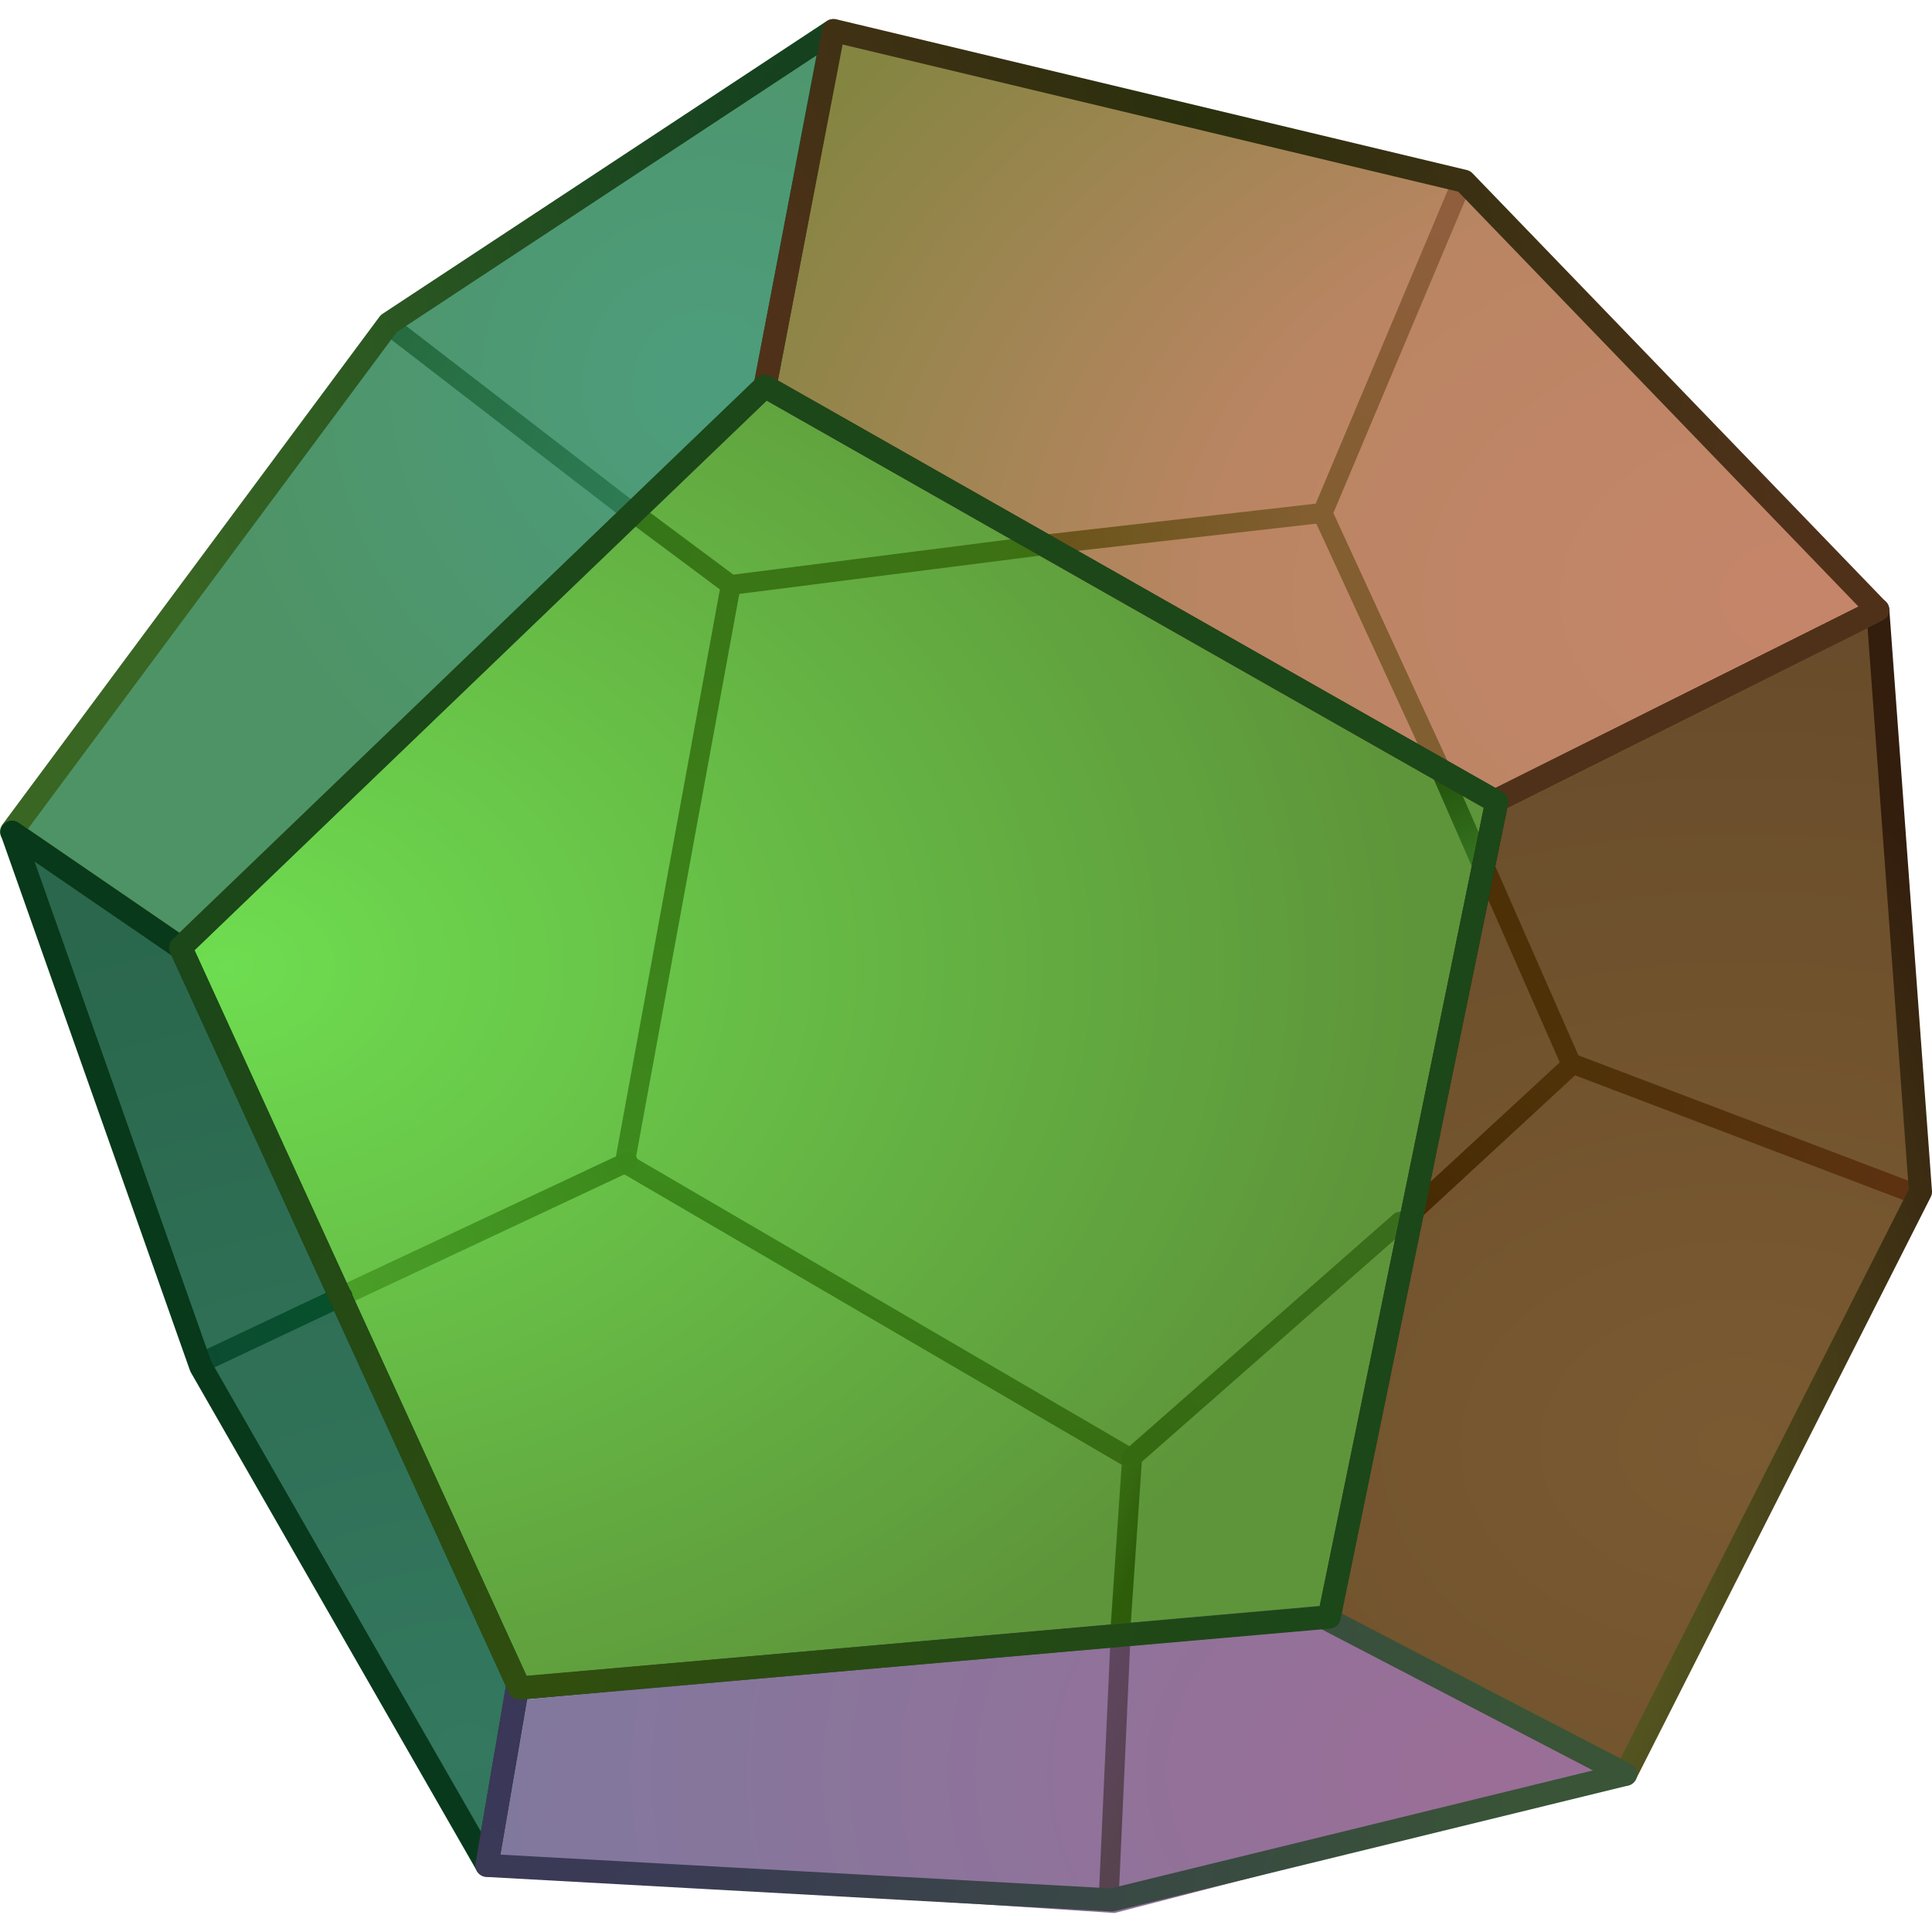
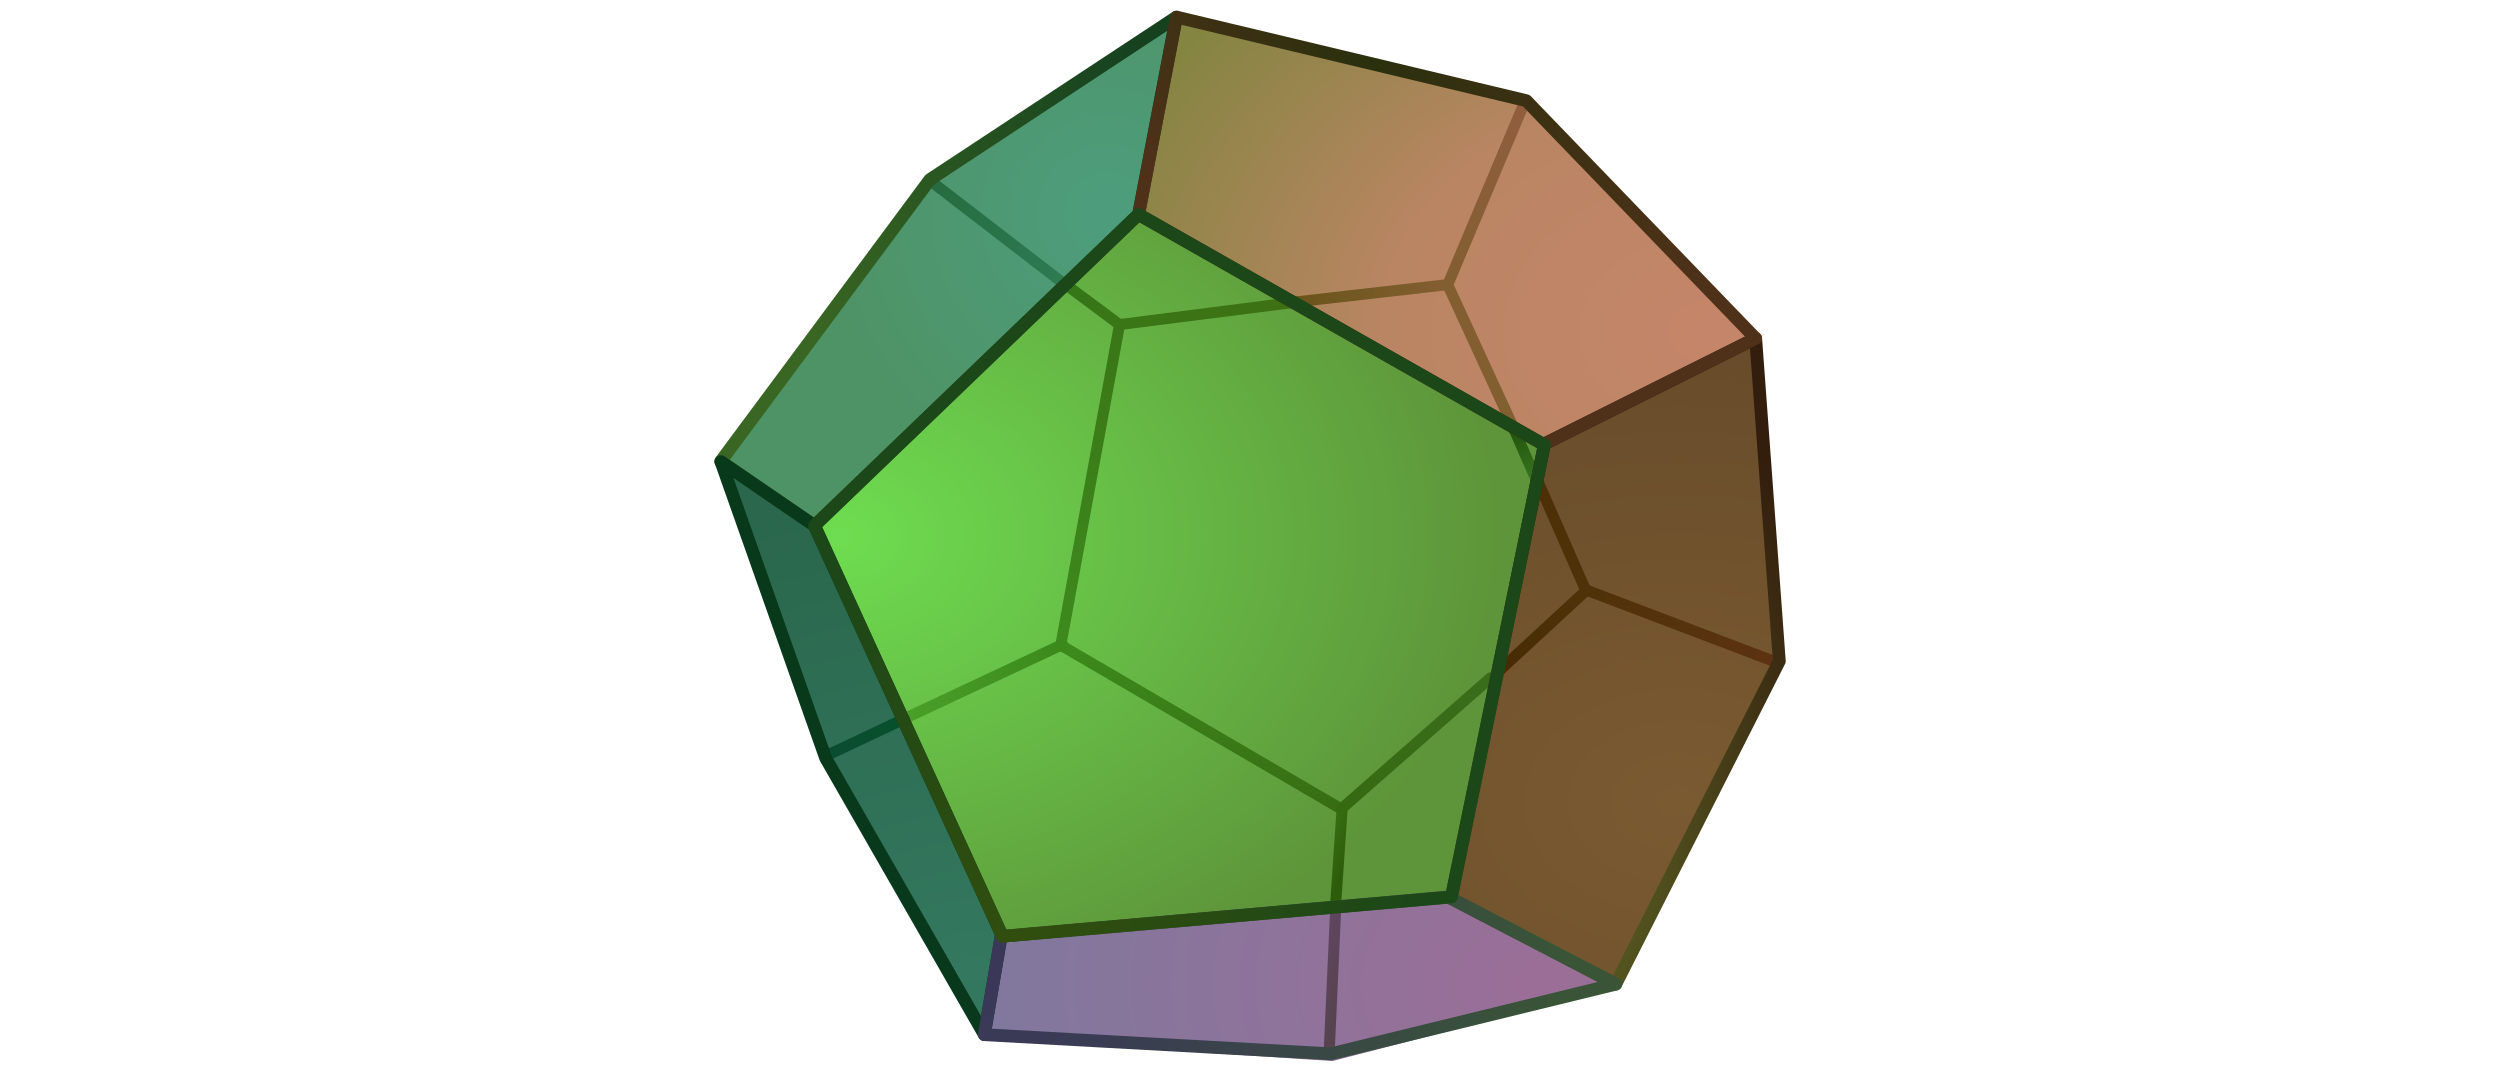
- <svg xmlns="http://www.w3.org/2000/svg" xmlns:xlink="http://www.w3.org/1999/xlink" width="300" height="300" id="svg2" version="1.0">
+ <svg xmlns="http://www.w3.org/2000/svg" xmlns:xlink="http://www.w3.org/1999/xlink" width="248.031" height="106.299" id="svg2" version="1.0">
  <defs id="defs4">
    <linearGradient id="linearGradient9218">
      <stop style="stop-color:#0c4c31;stop-opacity:1" offset="0" id="stop9220" />
      <stop style="stop-color:#06502c;stop-opacity:1" offset="1" id="stop9222" />
    </linearGradient>
    <linearGradient id="linearGradient9052">
      <stop style="stop-color:#1e4b08;stop-opacity:1" offset="0" id="stop9054" />
      <stop style="stop-color:#3a7a23;stop-opacity:1" offset="1" id="stop9056" />
    </linearGradient>
    <linearGradient id="linearGradient9042">
      <stop id="stop9044" offset="0" style="stop-color:#4d3006;stop-opacity:1" />
      <stop id="stop9046" offset="1" style="stop-color:#4f3208;stop-opacity:1" />
    </linearGradient>
    <linearGradient id="linearGradient9032">
      <stop id="stop9034" offset="0" style="stop-color:#472b04;stop-opacity:1" />
      <stop id="stop9036" offset="1" style="stop-color:#4f3208;stop-opacity:1" />
    </linearGradient>
    <linearGradient id="linearGradient9022">
      <stop style="stop-color:#5d3212;stop-opacity:1" offset="0" id="stop9024" />
      <stop style="stop-color:#4f3208;stop-opacity:1" offset="1" id="stop9026" />
    </linearGradient>
    <linearGradient id="linearGradient9012">
      <stop style="stop-color:#835e31;stop-opacity:1" offset="0" id="stop9014" />
      <stop style="stop-color:#6b551b;stop-opacity:1" offset="1" id="stop9016" />
    </linearGradient>
    <linearGradient id="linearGradient9002">
      <stop style="stop-color:#835e31;stop-opacity:1" offset="0" id="stop9004" />
      <stop style="stop-color:#815f31;stop-opacity:1" offset="1" id="stop9006" />
    </linearGradient>
    <linearGradient id="linearGradient8992">
      <stop id="stop8994" offset="0" style="stop-color:#835e31;stop-opacity:1" />
      <stop id="stop8996" offset="1" style="stop-color:#905e3d;stop-opacity:1" />
    </linearGradient>
    <linearGradient id="linearGradient8980">
      <stop style="stop-color:#57434f;stop-opacity:1" offset="0" id="stop8982" />
      <stop style="stop-color:#604661;stop-opacity:1" offset="1" id="stop8984" />
    </linearGradient>
    <linearGradient id="linearGradient8960">
      <stop id="stop8962" offset="0" style="stop-color:#4ba029;stop-opacity:1" />
      <stop id="stop8964" offset="1" style="stop-color:#3b891b;stop-opacity:1" />
    </linearGradient>
    <linearGradient id="linearGradient8946">
      <stop id="stop8948" offset="0" style="stop-color:#366a11;stop-opacity:1" />
      <stop id="stop8950" offset="1" style="stop-color:#396d1b;stop-opacity:1" />
    </linearGradient>
    <linearGradient id="linearGradient8936">
      <stop id="stop8938" offset="0" style="stop-color:#2e5d09;stop-opacity:1" />
      <stop id="stop8940" offset="1" style="stop-color:#376c12;stop-opacity:1" />
    </linearGradient>
    <linearGradient id="linearGradient8926">
      <stop style="stop-color:#3c8a1c;stop-opacity:1" offset="0" id="stop8928" />
      <stop style="stop-color:#386d13;stop-opacity:1" offset="1" id="stop8930" />
    </linearGradient>
    <linearGradient id="linearGradient8916">
      <stop id="stop8918" offset="0" style="stop-color:#3d7013;stop-opacity:1" />
      <stop id="stop8920" offset="1" style="stop-color:#3a7616;stop-opacity:1" />
    </linearGradient>
    <linearGradient id="linearGradient8906">
      <stop id="stop8908" offset="0" style="stop-color:#3d8a1d;stop-opacity:1" />
      <stop id="stop8910" offset="1" style="stop-color:#3a7616;stop-opacity:1" />
    </linearGradient>
    <linearGradient id="linearGradient8892">
      <stop style="stop-color:#347619;stop-opacity:1" offset="0" id="stop8894" />
      <stop style="stop-color:#3a7616;stop-opacity:1" offset="1" id="stop8896" />
    </linearGradient>
    <linearGradient id="linearGradient8882">
      <stop id="stop8884" offset="0" style="stop-color:#266b3f;stop-opacity:1" />
      <stop id="stop8886" offset="1" style="stop-color:#2d7b54;stop-opacity:1" />
    </linearGradient>
    <linearGradient id="linearGradient8052">
      <stop id="stop8054" offset="0" style="stop-color:#3a365a;stop-opacity:1" />
      <stop id="stop8056" offset="1" style="stop-color:#395437;stop-opacity:1" />
    </linearGradient>
    <linearGradient id="linearGradient8042">
      <stop style="stop-color:#5e6826;stop-opacity:1" offset="0" id="stop8044" />
      <stop style="stop-color:#331d0d;stop-opacity:1" offset="1" id="stop8046" />
    </linearGradient>
    <linearGradient id="linearGradient8032">
      <stop style="stop-color:#09391d;stop-opacity:1" offset="0" id="stop8034" />
      <stop style="stop-color:#08391a;stop-opacity:1" offset="1" id="stop8036" />
    </linearGradient>
    <linearGradient id="linearGradient8022">
      <stop id="stop8024" offset="0" style="stop-color:#123d1f;stop-opacity:1" />
      <stop id="stop8026" offset="1" style="stop-color:#396622;stop-opacity:1" />
    </linearGradient>
    <linearGradient id="linearGradient8909">
      <stop id="stop8911" offset="0" style="stop-color:#2a300d;stop-opacity:1" />
      <stop id="stop8913" offset="1" style="stop-color:#4f3119;stop-opacity:1" />
    </linearGradient>
    <linearGradient id="linearGradient8881">
      <stop style="stop-color:#314e0e;stop-opacity:1" offset="0" id="stop8883" />
      <stop style="stop-color:#1c4719;stop-opacity:1" offset="1" id="stop8885" />
    </linearGradient>
    <linearGradient id="linearGradient8805">
      <stop id="stop8807" offset="0" style="stop-color:#33785f;stop-opacity:1" />
      <stop id="stop8809" offset="1" style="stop-color:#2a674c;stop-opacity:1" />
    </linearGradient>
    <linearGradient id="linearGradient8795">
      <stop id="stop8797" offset="0" style="stop-color:#9b6e97;stop-opacity:1" />
      <stop id="stop8799" offset="1" style="stop-color:#7c7a9f;stop-opacity:1" />
    </linearGradient>
    <linearGradient id="linearGradient8785">
      <stop id="stop8787" offset="0" style="stop-color:#7a5a31;stop-opacity:1" />
      <stop id="stop8789" offset="1" style="stop-color:#674b2a;stop-opacity:1" />
    </linearGradient>
    <linearGradient id="linearGradient8757">
      <stop id="stop8759" offset="0" style="stop-color:#c5856a;stop-opacity:1" />
      <stop style="stop-color:#ba8563;stop-opacity:1" offset="0.495" id="stop8779" />
      <stop id="stop8761" offset="1" style="stop-color:#848541;stop-opacity:1" />
    </linearGradient>
    <linearGradient id="linearGradient8743">
      <stop style="stop-color:#4d9d7d;stop-opacity:1" offset="0" id="stop8745" />
      <stop style="stop-color:#4e9366;stop-opacity:1" offset="1" id="stop8747" />
    </linearGradient>
    <linearGradient id="linearGradient7965">
      <stop style="stop-color:#6edd50;stop-opacity:1" offset="0" id="stop7967" />
      <stop style="stop-color:#5e953a;stop-opacity:1" offset="1" id="stop7969" />
    </linearGradient>
-     <radialGradient xlink:href="#linearGradient8042" id="radialGradient9315" gradientUnits="userSpaceOnUse" gradientTransform="matrix(0.6631075,0.2066531,-0.4172025,1.338717,254.0283,-432.9119)" cx="572.07" cy="135.183" fx="572.07" fy="135.183" r="212.188" />
-     <radialGradient xlink:href="#linearGradient8022" id="radialGradient9317" gradientUnits="userSpaceOnUse" gradientTransform="matrix(0.5702502,-1.164065,0.8883908,0.4352031,-46.41445,-703.9775)" cx="81.685" cy="399.407" fx="81.685" fy="399.407" r="212.188" />
-     <radialGradient xlink:href="#linearGradient8909" id="radialGradient9319" gradientUnits="userSpaceOnUse" gradientTransform="matrix(-0.4568474,0.4471888,-0.8105383,-0.8280445,948.1426,-277.6056)" cx="152.234" cy="503.828" fx="152.234" fy="503.828" r="212.188" />
-     <radialGradient xlink:href="#linearGradient8032" id="radialGradient9321" gradientUnits="userSpaceOnUse" gradientTransform="matrix(1.063505,-0.7410724,0.8617311,1.23666,131.5132,-1011.88)" cx="-331.112" cy="558.823" fx="-331.112" fy="558.823" r="212.188" />
-     <radialGradient xlink:href="#linearGradient8052" id="radialGradient9323" gradientUnits="userSpaceOnUse" gradientTransform="matrix(1.469563,0.148335,-0.140822,1.395131,71.55897,-436.2518)" cx="150.503" cy="221.055" fx="150.503" fy="221.055" r="212.188" />
-     <radialGradient xlink:href="#linearGradient8881" id="radialGradient9325" gradientUnits="userSpaceOnUse" gradientTransform="matrix(0.8435934,-1.6919,0.885316,0.4414243,-67.63949,-663.3459)" cx="-172.694" cy="545.787" fx="-172.694" fy="545.787" r="212.188" />
-     <linearGradient xlink:href="#linearGradient9052" id="linearGradient9327" gradientUnits="userSpaceOnUse" gradientTransform="matrix(0.4026461,0,0,0.3891673,346.6172,373.166)" x1="489.734" y1="12.358" x2="538.441" y2="111.348" />
-     <linearGradient xlink:href="#linearGradient8882" id="linearGradient9329" gradientUnits="userSpaceOnUse" gradientTransform="translate(-28.8146,0)" x1="246.957" y1="240.515" x2="323.855" y2="298.233" />
-     <linearGradient xlink:href="#linearGradient8892" id="linearGradient9331" gradientUnits="userSpaceOnUse" gradientTransform="matrix(0.4026461,0,0,0.3891673,196.0102,206.2445)" x1="246.957" y1="240.515" x2="323.855" y2="298.233" />
-     <linearGradient xlink:href="#linearGradient8906" id="linearGradient9333" gradientUnits="userSpaceOnUse" gradientTransform="matrix(-0.9553854,-1.732721,1.808819,-0.8549438,93.1724,1139.173)" x1="246.957" y1="240.515" x2="323.855" y2="298.233" />
-     <linearGradient xlink:href="#linearGradient8916" id="linearGradient9335" gradientUnits="userSpaceOnUse" gradientTransform="matrix(-0.726982,0.8894575,-0.6310369,-0.9572374,751.2283,321.6596)" x1="242.833" y1="237.422" x2="323.855" y2="298.233" />
-     <linearGradient xlink:href="#linearGradient8926" id="linearGradient9337" gradientUnits="userSpaceOnUse" gradientTransform="matrix(-4.50862,0.875621,8.536113,0.4320413,-646.2982,186.799)" x1="246.957" y1="240.515" x2="322.214" y2="298.642" />
-     <linearGradient xlink:href="#linearGradient8936" id="linearGradient9339" gradientUnits="userSpaceOnUse" gradientTransform="matrix(-0.6942962,4.540078,3.28221,-7.891704,-305.6086,1496.098)" x1="335.443" y1="299.974" x2="322.214" y2="298.642" />
-     <linearGradient xlink:href="#linearGradient8946" id="linearGradient9341" gradientUnits="userSpaceOnUse" gradientTransform="matrix(0.4026461,0,0,0.3891673,403.2422,391.291)" x1="131.471" y1="542.143" x2="333.168" y2="370.824" />
-     <linearGradient xlink:href="#linearGradient8960" id="linearGradient9343" gradientUnits="userSpaceOnUse" gradientTransform="matrix(0.4026461,0,0,0.3891673,142.2422,403.791)" x1="148.856" y1="371.564" x2="371.043" y2="257.119" />
-     <linearGradient xlink:href="#linearGradient8980" id="linearGradient9345" gradientUnits="userSpaceOnUse" gradientTransform="matrix(-0.6942962,4.540078,3.28221,-7.891704,-309.6676,1581.577)" x1="335.443" y1="299.974" x2="311.902" y2="295.869" />
-     <linearGradient xlink:href="#linearGradient8992" id="linearGradient9347" gradientUnits="userSpaceOnUse" gradientTransform="matrix(0.4026461,0,0,0.3891673,376.9922,133.541)" x1="331.219" y1="414.605" x2="429.32" y2="170.396" />
-     <linearGradient xlink:href="#linearGradient9002" id="linearGradient9349" gradientUnits="userSpaceOnUse" gradientTransform="matrix(-0.2623873,0.3054125,-0.2951886,-0.2536038,729.7508,307.1329)" x1="331.219" y1="414.605" x2="420.066" y2="206.569" />
-     <linearGradient xlink:href="#linearGradient9012" id="linearGradient9351" gradientUnits="userSpaceOnUse" gradientTransform="matrix(0.4026461,0,0,0.3891673,376.9922,132.791)" x1="331.219" y1="414.605" x2="133.154" y2="436.348" />
-     <linearGradient xlink:href="#linearGradient9022" id="linearGradient9353" gradientUnits="userSpaceOnUse" gradientTransform="matrix(0.4026461,0,0,0.3891673,415.9922,416.541)" x1="701.892" y1="273.92" x2="430.562" y2="168.79" />
-     <linearGradient xlink:href="#linearGradient9032" id="linearGradient9355" gradientUnits="userSpaceOnUse" gradientTransform="matrix(0.4026461,0,0,0.3891673,415.9922,416.541)" x1="326.873" y1="266.853" x2="430.562" y2="168.79" />
-     <linearGradient xlink:href="#linearGradient9042" id="linearGradient9357" gradientUnits="userSpaceOnUse" gradientTransform="matrix(0.4026461,0,0,0.3891673,415.4922,416.541)" x1="361.643" y1="7.325" x2="430.562" y2="168.79" />
-     <linearGradient xlink:href="#linearGradient9218" id="linearGradient9359" gradientUnits="userSpaceOnUse" gradientTransform="matrix(0.4026461,0,0,0.3891673,98.97874,424.2946)" x1="148.856" y1="371.564" x2="255.137" y2="324.347" />
-     <radialGradient xlink:href="#linearGradient7965" id="radialGradient9361" gradientUnits="userSpaceOnUse" gradientTransform="matrix(1.79387,-1.4835184e-2,1.0928243e-2,1.322032,-135.8967,-102.8227)" cx="166.675" cy="327.43" fx="166.675" fy="327.43" r="209.258" />
-     <radialGradient xlink:href="#linearGradient8743" id="radialGradient9363" gradientUnits="userSpaceOnUse" gradientTransform="matrix(-0.6760531,-1.021291,1.013607,-0.6709655,385.2127,567.4031)" cx="318.703" cy="146.951" fx="318.703" fy="146.951" r="130.818" />
-     <radialGradient xlink:href="#linearGradient8757" id="radialGradient9365" gradientUnits="userSpaceOnUse" gradientTransform="matrix(1.79387,-1.4835184e-2,1.0928243e-2,1.322032,-135.8967,-102.8227)" cx="444.811" cy="241.917" fx="444.811" fy="241.917" r="209.258" />
-     <radialGradient xlink:href="#linearGradient8785" id="radialGradient9367" gradientUnits="userSpaceOnUse" gradientTransform="matrix(1.79387,-1.4835184e-2,1.0928243e-2,1.322032,-135.8967,-102.8227)" cx="432.425" cy="444.873" fx="432.425" fy="444.873" r="209.258" />
-     <radialGradient xlink:href="#linearGradient8795" id="radialGradient9369" gradientUnits="userSpaceOnUse" gradientTransform="matrix(1.79387,-1.4835184e-2,1.0928243e-2,1.322032,-135.8967,-102.8227)" cx="388.695" cy="522.473" fx="388.695" fy="522.473" r="209.258" />
-     <radialGradient xlink:href="#linearGradient8805" id="radialGradient9371" gradientUnits="userSpaceOnUse" gradientTransform="matrix(1.79387,-1.4835184e-2,1.0928243e-2,1.322032,-135.8967,-102.8227)" cx="207.901" cy="514.727" fx="207.901" fy="514.727" r="209.258" />
-     <radialGradient xlink:href="#linearGradient7965" id="radialGradient9407" gradientUnits="userSpaceOnUse" gradientTransform="matrix(1.79387,-1.4835184e-2,1.0928243e-2,1.322032,-135.8967,-102.8227)" cx="166.675" cy="327.43" fx="166.675" fy="327.43" r="209.258" />
+     <radialGradient xlink:href="#linearGradient7965" id="radialGradient9407" gradientUnits="userSpaceOnUse" gradientTransform="matrix(1.79387,-0.01483518,0.01092824,1.322032,-135.8967,-102.8227)" cx="166.675" cy="327.43" fx="166.675" fy="327.43" r="209.258" />
    <radialGradient xlink:href="#linearGradient8743" id="radialGradient9409" gradientUnits="userSpaceOnUse" gradientTransform="matrix(-0.6760531,-1.021291,1.013607,-0.6709655,385.2127,567.4031)" cx="318.703" cy="146.951" fx="318.703" fy="146.951" r="130.818" />
-     <radialGradient xlink:href="#linearGradient8757" id="radialGradient9411" gradientUnits="userSpaceOnUse" gradientTransform="matrix(1.79387,-1.4835184e-2,1.0928243e-2,1.322032,-135.8967,-102.8227)" cx="444.811" cy="241.917" fx="444.811" fy="241.917" r="209.258" />
-     <radialGradient xlink:href="#linearGradient8785" id="radialGradient9413" gradientUnits="userSpaceOnUse" gradientTransform="matrix(1.79387,-1.4835184e-2,1.0928243e-2,1.322032,-135.8967,-102.8227)" cx="432.425" cy="444.873" fx="432.425" fy="444.873" r="209.258" />
-     <radialGradient xlink:href="#linearGradient8795" id="radialGradient9415" gradientUnits="userSpaceOnUse" gradientTransform="matrix(1.79387,-1.4835184e-2,1.0928243e-2,1.322032,-135.8967,-102.8227)" cx="388.695" cy="522.473" fx="388.695" fy="522.473" r="209.258" />
-     <radialGradient xlink:href="#linearGradient8805" id="radialGradient9417" gradientUnits="userSpaceOnUse" gradientTransform="matrix(1.79387,-1.4835184e-2,1.0928243e-2,1.322032,-135.8967,-102.8227)" cx="207.901" cy="514.727" fx="207.901" fy="514.727" r="209.258" />
+     <radialGradient xlink:href="#linearGradient8757" id="radialGradient9411" gradientUnits="userSpaceOnUse" gradientTransform="matrix(1.79387,-0.01483518,0.01092824,1.322032,-135.8967,-102.8227)" cx="444.811" cy="241.917" fx="444.811" fy="241.917" r="209.258" />
+     <radialGradient xlink:href="#linearGradient8785" id="radialGradient9413" gradientUnits="userSpaceOnUse" gradientTransform="matrix(1.79387,-0.01483518,0.01092824,1.322032,-135.8967,-102.8227)" cx="432.425" cy="444.873" fx="432.425" fy="444.873" r="209.258" />
+     <radialGradient xlink:href="#linearGradient8795" id="radialGradient9415" gradientUnits="userSpaceOnUse" gradientTransform="matrix(1.79387,-0.01483518,0.01092824,1.322032,-135.8967,-102.8227)" cx="388.695" cy="522.473" fx="388.695" fy="522.473" r="209.258" />
+     <radialGradient xlink:href="#linearGradient8805" id="radialGradient9417" gradientUnits="userSpaceOnUse" gradientTransform="matrix(1.79387,-0.01483518,0.01092824,1.322032,-135.8967,-102.8227)" cx="207.901" cy="514.727" fx="207.901" fy="514.727" r="209.258" />
    <linearGradient xlink:href="#linearGradient9052" id="linearGradient9419" gradientUnits="userSpaceOnUse" gradientTransform="matrix(0.4026461,0,0,0.3891673,346.6172,373.166)" x1="489.734" y1="12.358" x2="538.441" y2="111.348" />
    <linearGradient xlink:href="#linearGradient8882" id="linearGradient9421" gradientUnits="userSpaceOnUse" gradientTransform="translate(-28.8146,0)" x1="246.957" y1="240.515" x2="323.855" y2="298.233" />
    <linearGradient xlink:href="#linearGradient8892" id="linearGradient9423" gradientUnits="userSpaceOnUse" gradientTransform="matrix(0.4026461,0,0,0.3891673,196.0102,206.2445)" x1="246.957" y1="240.515" x2="323.855" y2="298.233" />
    <linearGradient xlink:href="#linearGradient8906" id="linearGradient9425" gradientUnits="userSpaceOnUse" gradientTransform="matrix(-0.9553854,-1.732721,1.808819,-0.8549438,93.1724,1139.173)" x1="246.957" y1="240.515" x2="323.855" y2="298.233" />
    <linearGradient xlink:href="#linearGradient8916" id="linearGradient9427" gradientUnits="userSpaceOnUse" gradientTransform="matrix(-0.726982,0.8894575,-0.6310369,-0.9572374,751.2283,321.6596)" x1="242.833" y1="237.422" x2="323.855" y2="298.233" />
    <linearGradient xlink:href="#linearGradient8926" id="linearGradient9429" gradientUnits="userSpaceOnUse" gradientTransform="matrix(-4.50862,0.875621,8.536113,0.4320413,-646.2982,186.799)" x1="246.957" y1="240.515" x2="322.214" y2="298.642" />
    <linearGradient xlink:href="#linearGradient8936" id="linearGradient9431" gradientUnits="userSpaceOnUse" gradientTransform="matrix(-0.6942962,4.540078,3.28221,-7.891704,-305.6086,1496.098)" x1="335.443" y1="299.974" x2="322.214" y2="298.642" />
    <linearGradient xlink:href="#linearGradient8946" id="linearGradient9433" gradientUnits="userSpaceOnUse" gradientTransform="matrix(0.4026461,0,0,0.3891673,403.2422,391.291)" x1="131.471" y1="542.143" x2="333.168" y2="370.824" />
    <linearGradient xlink:href="#linearGradient8960" id="linearGradient9435" gradientUnits="userSpaceOnUse" gradientTransform="matrix(0.4026461,0,0,0.3891673,142.2422,403.791)" x1="148.856" y1="371.564" x2="371.043" y2="257.119" />
    <linearGradient xlink:href="#linearGradient8980" id="linearGradient9437" gradientUnits="userSpaceOnUse" gradientTransform="matrix(-0.6942962,4.540078,3.28221,-7.891704,-309.6676,1581.577)" x1="335.443" y1="299.974" x2="311.902" y2="295.869" />
    <linearGradient xlink:href="#linearGradient8992" id="linearGradient9439" gradientUnits="userSpaceOnUse" gradientTransform="matrix(0.4026461,0,0,0.3891673,376.9922,133.541)" x1="331.219" y1="414.605" x2="429.32" y2="170.396" />
    <linearGradient xlink:href="#linearGradient9002" id="linearGradient9441" gradientUnits="userSpaceOnUse" gradientTransform="matrix(-0.2623873,0.3054125,-0.2951886,-0.2536038,729.7508,307.1329)" x1="331.219" y1="414.605" x2="420.066" y2="206.569" />
    <linearGradient xlink:href="#linearGradient9012" id="linearGradient9443" gradientUnits="userSpaceOnUse" gradientTransform="matrix(0.4026461,0,0,0.3891673,376.9922,132.791)" x1="331.219" y1="414.605" x2="133.154" y2="436.348" />
    <linearGradient xlink:href="#linearGradient9022" id="linearGradient9445" gradientUnits="userSpaceOnUse" gradientTransform="matrix(0.4026461,0,0,0.3891673,415.9922,416.541)" x1="701.892" y1="273.92" x2="430.562" y2="168.79" />
    <linearGradient xlink:href="#linearGradient9032" id="linearGradient9447" gradientUnits="userSpaceOnUse" gradientTransform="matrix(0.4026461,0,0,0.3891673,415.9922,416.541)" x1="326.873" y1="266.853" x2="430.562" y2="168.79" />
    <linearGradient xlink:href="#linearGradient9042" id="linearGradient9449" gradientUnits="userSpaceOnUse" gradientTransform="matrix(0.4026461,0,0,0.3891673,415.4922,416.541)" x1="361.643" y1="7.325" x2="430.562" y2="168.79" />
    <linearGradient xlink:href="#linearGradient9218" id="linearGradient9451" gradientUnits="userSpaceOnUse" gradientTransform="matrix(0.4026461,0,0,0.3891673,98.97874,424.2946)" x1="148.856" y1="371.564" x2="255.137" y2="324.347" />
    <radialGradient xlink:href="#linearGradient8042" id="radialGradient9453" gradientUnits="userSpaceOnUse" gradientTransform="matrix(0.6631075,0.2066531,-0.4172025,1.338717,254.0283,-432.9119)" cx="572.07" cy="135.183" fx="572.07" fy="135.183" r="212.188" />
    <radialGradient xlink:href="#linearGradient8022" id="radialGradient9455" gradientUnits="userSpaceOnUse" gradientTransform="matrix(0.5702502,-1.164065,0.8883908,0.4352031,-46.41445,-703.9775)" cx="81.685" cy="399.407" fx="81.685" fy="399.407" r="212.188" />
    <radialGradient xlink:href="#linearGradient8909" id="radialGradient9457" gradientUnits="userSpaceOnUse" gradientTransform="matrix(-0.4568474,0.4471888,-0.8105383,-0.8280445,948.1426,-277.6056)" cx="152.234" cy="503.828" fx="152.234" fy="503.828" r="212.188" />
    <radialGradient xlink:href="#linearGradient8032" id="radialGradient9459" gradientUnits="userSpaceOnUse" gradientTransform="matrix(1.063505,-0.7410724,0.8617311,1.23666,131.5132,-1011.88)" cx="-331.112" cy="558.823" fx="-331.112" fy="558.823" r="212.188" />
    <radialGradient xlink:href="#linearGradient8052" id="radialGradient9461" gradientUnits="userSpaceOnUse" gradientTransform="matrix(1.469563,0.148335,-0.140822,1.395131,71.55897,-436.2518)" cx="150.503" cy="221.055" fx="150.503" fy="221.055" r="212.188" />
    <radialGradient xlink:href="#linearGradient8881" id="radialGradient9463" gradientUnits="userSpaceOnUse" gradientTransform="matrix(0.8435934,-1.6919,0.885316,0.4414243,-67.63949,-663.3459)" cx="-172.694" cy="545.787" fx="-172.694" fy="545.787" r="212.188" />
  </defs>
-   <g id="g8811" transform="matrix(0.4902268,0,0,0.4902268,-46.37373,-10.37407)">
-     <path id="path7961" d="M 567.082,277.929 L 512.4,536.301 L 256.326,559.913 L 149.566,324.106 L 334.487,144.867 L 567.082,277.929 z" style="fill:url(#radialGradient9407);fill-opacity:1;fill-rule:evenodd;stroke:none;stroke-width:1px;stroke-linecap:butt;stroke-linejoin:miter;stroke-opacity:1" />
-     <path style="fill:url(#radialGradient9409);fill-opacity:1;fill-rule:evenodd;stroke:none;stroke-width:1px;stroke-linecap:butt;stroke-linejoin:miter;stroke-opacity:1" d="M 357.952,32.338 L 215.64,125.803 L 97.317,286.432 L 149.566,324.196 L 334.487,144.957 L 357.952,32.338 z" id="path7963" />
-     <path style="fill:url(#radialGradient9411);fill-opacity:1;fill-rule:evenodd;stroke:none;stroke-width:1px;stroke-linecap:butt;stroke-linejoin:miter;stroke-opacity:1" d="M 567.002,278.064 L 689.429,216.461 L 558.164,80.331 L 357.942,32.348 L 334.47,145.002 L 567.002,278.064 z" id="path8751" />
-     <path id="path8781" d="M 566.993,278.106 L 512.223,536.212 L 610.587,585.015 L 703.584,401.711 L 689.808,216.461 L 566.993,278.106 z" style="fill:url(#radialGradient9413);fill-opacity:1;fill-rule:evenodd;stroke:none;stroke-width:1px;stroke-linecap:butt;stroke-linejoin:miter;stroke-opacity:1" />
-     <path id="path8791" d="M 610.567,584.947 L 512.4,536.301 L 256.326,559.913 L 248.561,614.019 L 447.624,627.114 L 610.567,584.947 z" style="fill:url(#radialGradient9415);fill-opacity:1;fill-rule:evenodd;stroke:none;stroke-width:1px;stroke-linecap:butt;stroke-linejoin:miter;stroke-opacity:1" />
-     <path style="fill:url(#radialGradient9417);fill-opacity:1;fill-rule:evenodd;stroke:none;stroke-width:1px;stroke-linecap:butt;stroke-linejoin:miter;stroke-opacity:1" d="M 157.332,456.929 L 248.572,614.082 L 259.155,554.256 L 149.566,324.106 L 97.237,286.429 L 157.332,456.929 z" id="path8801" />
+   <g id="g8811" transform="matrix(0.1737024,0,0,0.1737024,54.4345,-3.659494)">
+     <path id="path7961" d="M 567.082,277.929 512.4,536.301 256.326,559.913 149.566,324.106 334.487,144.867 567.082,277.929 z" style="fill:url(#radialGradient9407);fill-opacity:1;fill-rule:evenodd;stroke:none" />
+     <path style="fill:url(#radialGradient9409);fill-opacity:1;fill-rule:evenodd;stroke:none" d="M 357.952,32.338 215.64,125.803 97.317,286.432 149.566,324.196 334.487,144.957 357.952,32.338 z" id="path7963" />
+     <path style="fill:url(#radialGradient9411);fill-opacity:1;fill-rule:evenodd;stroke:none" d="M 567.002,278.064 689.429,216.461 558.164,80.331 357.942,32.348 334.47,145.002 567.002,278.064 z" id="path8751" />
+     <path id="path8781" d="m 566.993,278.106 -54.77,258.107 98.364,48.803 92.997,-183.305 -13.776,-185.249 -122.815,61.644 z" style="fill:url(#radialGradient9413);fill-opacity:1;fill-rule:evenodd;stroke:none" />
+     <path id="path8791" d="m 610.567,584.947 -98.167,-48.646 -256.074,23.612 -7.766,54.106 199.063,13.094 162.943,-42.167 z" style="fill:url(#radialGradient9415);fill-opacity:1;fill-rule:evenodd;stroke:none" />
+     <path style="fill:url(#radialGradient9417);fill-opacity:1;fill-rule:evenodd;stroke:none" d="M 157.332,456.929 248.572,614.082 259.155,554.256 149.566,324.106 97.237,286.429 157.332,456.929 z" id="path8801" />
  </g>
-   <g id="g9113" transform="matrix(0.4902268,0,0,0.4902268,-46.37373,-67.34463)">
-     <path id="path9048" d="M 564.919,413.349 L 550.831,381.125" style="fill:#52350b;fill-opacity:1;fill-rule:evenodd;stroke:url(#linearGradient9419);stroke-width:6.3;stroke-linecap:round;stroke-linejoin:round;stroke-miterlimit:4;stroke-dasharray:none;stroke-opacity:1" />
-     <path id="path8098" d="M 217.808,240.406 L 294.581,299.574" style="fill:none;fill-opacity:1;fill-rule:evenodd;stroke:url(#linearGradient9421);stroke-width:6.3;stroke-linecap:round;stroke-linejoin:round;stroke-miterlimit:4;stroke-dasharray:none;stroke-opacity:1" />
-     <path id="path8888" d="M 295.312,299.802 L 326.224,322.829" style="fill:none;fill-opacity:1;fill-rule:evenodd;stroke:url(#linearGradient9423);stroke-width:6.3;stroke-linecap:round;stroke-linejoin:round;stroke-miterlimit:4;stroke-dasharray:none;stroke-opacity:1" />
-     <path id="path8898" d="M 292.403,506.312 L 326.08,322.7" style="fill:none;fill-opacity:1;fill-rule:evenodd;stroke:url(#linearGradient9425);stroke-width:6.3;stroke-linecap:round;stroke-linejoin:round;stroke-miterlimit:4;stroke-dasharray:none;stroke-opacity:1" />
-     <path id="path8912" d="M 428.188,309.657 L 327.083,322.543" style="fill:none;fill-opacity:1;fill-rule:evenodd;stroke:url(#linearGradient9427);stroke-width:6.3;stroke-linecap:round;stroke-linejoin:round;stroke-miterlimit:4;stroke-dasharray:none;stroke-opacity:1" />
-     <path id="path8922" d="M 293.903,506.612 L 452.83,599.399" style="fill:none;fill-opacity:1;fill-rule:evenodd;stroke:url(#linearGradient9429);stroke-width:6.3;stroke-linecap:round;stroke-linejoin:round;stroke-miterlimit:4;stroke-dasharray:none;stroke-opacity:1" />
-     <path id="path8932" d="M 449.348,655.575 L 453.123,600.192" style="fill:none;fill-opacity:1;fill-rule:evenodd;stroke:url(#linearGradient9431);stroke-width:6.3;stroke-linecap:round;stroke-linejoin:round;stroke-miterlimit:4;stroke-dasharray:none;stroke-opacity:1" />
-     <path id="path8942" d="M 538.044,524.349 L 452.956,599.125" style="fill:none;fill-opacity:1;fill-rule:evenodd;stroke:url(#linearGradient9433);stroke-width:6.3;stroke-linecap:round;stroke-linejoin:round;stroke-miterlimit:4;stroke-dasharray:none;stroke-opacity:1" />
-     <path id="path8956" d="M 204.044,547.349 L 293.456,505.375" style="fill:none;fill-opacity:1;fill-rule:evenodd;stroke:url(#linearGradient9435);stroke-width:6.3;stroke-linecap:round;stroke-linejoin:round;stroke-miterlimit:4;stroke-dasharray:none;stroke-opacity:1" />
-     <path id="path8976" d="M 445.82,737.695 L 449.418,658.27" style="fill:none;fill-opacity:1;fill-rule:evenodd;stroke:url(#linearGradient9437);stroke-width:6.3;stroke-linecap:round;stroke-linejoin:round;stroke-miterlimit:4;stroke-dasharray:none;stroke-opacity:1" />
-     <path id="path8988" d="M 556.294,198.349 L 513.206,300.625" style="fill:none;fill-opacity:1;fill-rule:evenodd;stroke:url(#linearGradient9439);stroke-width:6.3;stroke-linecap:round;stroke-linejoin:round;stroke-miterlimit:4;stroke-dasharray:none;stroke-opacity:1" />
-     <path id="path8998" d="M 551,381.403 L 514.25,301.571" style="fill:none;fill-opacity:1;fill-rule:evenodd;stroke:url(#linearGradient9441);stroke-width:6.3;stroke-linecap:round;stroke-linejoin:round;stroke-miterlimit:4;stroke-dasharray:none;stroke-opacity:1" />
-     <path id="path9008" d="M 425.794,309.849 L 513.206,299.875" style="fill:none;fill-opacity:1;fill-rule:evenodd;stroke:url(#linearGradient9443);stroke-width:6.3;stroke-linecap:round;stroke-linejoin:round;stroke-miterlimit:4;stroke-dasharray:none;stroke-opacity:1" />
-     <path id="path9018" d="M 592.794,474.349 L 699.456,514.875" style="fill:#52350b;fill-opacity:1;fill-rule:evenodd;stroke:url(#linearGradient9445);stroke-width:6.3;stroke-linecap:round;stroke-linejoin:round;stroke-miterlimit:4;stroke-dasharray:none;stroke-opacity:1" />
-     <path id="path9028" d="M 592.794,474.349 L 542.956,520.375" style="fill:#52350b;fill-opacity:1;fill-rule:evenodd;stroke:url(#linearGradient9447);stroke-width:6.3;stroke-linecap:round;stroke-linejoin:round;stroke-miterlimit:4;stroke-dasharray:none;stroke-opacity:1" />
-     <path id="path9038" d="M 592.294,474.349 L 564.956,412.125" style="fill:#52350b;fill-opacity:1;fill-rule:evenodd;stroke:url(#linearGradient9449);stroke-width:6.3;stroke-linecap:round;stroke-linejoin:round;stroke-miterlimit:4;stroke-dasharray:none;stroke-opacity:1" />
-     <path id="path9214" d="M 160.78,567.853 L 203.067,547.881" style="fill:none;fill-opacity:1;fill-rule:evenodd;stroke:url(#linearGradient9451);stroke-width:6.3;stroke-linecap:round;stroke-linejoin:round;stroke-miterlimit:4;stroke-dasharray:none;stroke-opacity:1" />
+   <g id="g9113" transform="matrix(0.1737024,0,0,0.1737024,54.4345,-23.84592)">
+     <path id="path9048" d="M 564.919,413.349 550.831,381.125" style="fill:#52350b;fill-opacity:1;fill-rule:evenodd;stroke:url(#linearGradient9419);stroke-width:6.3;stroke-linecap:round;stroke-linejoin:round;stroke-miterlimit:4;stroke-opacity:1;stroke-dasharray:none" />
+     <path id="path8098" d="m 217.808,240.406 76.773,59.168" style="fill:none;stroke:url(#linearGradient9421);stroke-width:6.3;stroke-linecap:round;stroke-linejoin:round;stroke-miterlimit:4;stroke-opacity:1;stroke-dasharray:none" />
+     <path id="path8888" d="m 295.312,299.802 30.912,23.026" style="fill:none;stroke:url(#linearGradient9423);stroke-width:6.3;stroke-linecap:round;stroke-linejoin:round;stroke-miterlimit:4;stroke-opacity:1;stroke-dasharray:none" />
+     <path id="path8898" d="M 292.403,506.312 326.08,322.7" style="fill:none;stroke:url(#linearGradient9425);stroke-width:6.3;stroke-linecap:round;stroke-linejoin:round;stroke-miterlimit:4;stroke-opacity:1;stroke-dasharray:none" />
+     <path id="path8912" d="M 428.188,309.657 327.083,322.543" style="fill:none;stroke:url(#linearGradient9427);stroke-width:6.3;stroke-linecap:round;stroke-linejoin:round;stroke-miterlimit:4;stroke-opacity:1;stroke-dasharray:none" />
+     <path id="path8922" d="m 293.903,506.612 158.927,92.788" style="fill:none;stroke:url(#linearGradient9429);stroke-width:6.3;stroke-linecap:round;stroke-linejoin:round;stroke-miterlimit:4;stroke-opacity:1;stroke-dasharray:none" />
+     <path id="path8932" d="m 449.348,655.575 3.775,-55.383" style="fill:none;stroke:url(#linearGradient9431);stroke-width:6.3;stroke-linecap:round;stroke-linejoin:round;stroke-miterlimit:4;stroke-opacity:1;stroke-dasharray:none" />
+     <path id="path8942" d="M 538.044,524.349 452.956,599.125" style="fill:none;stroke:url(#linearGradient9433);stroke-width:6.3;stroke-linecap:round;stroke-linejoin:round;stroke-miterlimit:4;stroke-opacity:1;stroke-dasharray:none" />
+     <path id="path8956" d="M 204.044,547.349 293.456,505.375" style="fill:none;stroke:url(#linearGradient9435);stroke-width:6.3;stroke-linecap:round;stroke-linejoin:round;stroke-miterlimit:4;stroke-opacity:1;stroke-dasharray:none" />
+     <path id="path8976" d="m 445.82,737.695 3.598,-79.425" style="fill:none;stroke:url(#linearGradient9437);stroke-width:6.3;stroke-linecap:round;stroke-linejoin:round;stroke-miterlimit:4;stroke-opacity:1;stroke-dasharray:none" />
+     <path id="path8988" d="M 556.294,198.349 513.206,300.625" style="fill:none;stroke:url(#linearGradient9439);stroke-width:6.3;stroke-linecap:round;stroke-linejoin:round;stroke-miterlimit:4;stroke-opacity:1;stroke-dasharray:none" />
+     <path id="path8998" d="M 551,381.403 514.25,301.571" style="fill:none;stroke:url(#linearGradient9441);stroke-width:6.3;stroke-linecap:round;stroke-linejoin:round;stroke-miterlimit:4;stroke-opacity:1;stroke-dasharray:none" />
+     <path id="path9008" d="m 425.794,309.849 87.412,-9.974" style="fill:none;stroke:url(#linearGradient9443);stroke-width:6.3;stroke-linecap:round;stroke-linejoin:round;stroke-miterlimit:4;stroke-opacity:1;stroke-dasharray:none" />
+     <path id="path9018" d="M 592.794,474.349 699.456,514.875" style="fill:#52350b;fill-opacity:1;fill-rule:evenodd;stroke:url(#linearGradient9445);stroke-width:6.3;stroke-linecap:round;stroke-linejoin:round;stroke-miterlimit:4;stroke-opacity:1;stroke-dasharray:none" />
+     <path id="path9028" d="M 592.794,474.349 542.956,520.375" style="fill:#52350b;fill-opacity:1;fill-rule:evenodd;stroke:url(#linearGradient9447);stroke-width:6.3;stroke-linecap:round;stroke-linejoin:round;stroke-miterlimit:4;stroke-opacity:1;stroke-dasharray:none" />
+     <path id="path9038" d="M 592.294,474.349 564.956,412.125" style="fill:#52350b;fill-opacity:1;fill-rule:evenodd;stroke:url(#linearGradient9449);stroke-width:6.3;stroke-linecap:round;stroke-linejoin:round;stroke-miterlimit:4;stroke-opacity:1;stroke-dasharray:none" />
+     <path id="path9214" d="M 160.78,567.853 203.067,547.881" style="fill:none;stroke:url(#linearGradient9451);stroke-width:6.3;stroke-linecap:round;stroke-linejoin:round;stroke-miterlimit:4;stroke-opacity:1;stroke-dasharray:none" />
  </g>
-   <g id="g9131" transform="matrix(0.4902268,0,0,0.4902268,-45.94478,325.0819)">
-     <path style="fill:none;fill-opacity:1;fill-rule:evenodd;stroke:url(#radialGradient9453);stroke-width:7.3;stroke-linecap:round;stroke-linejoin:round;stroke-miterlimit:4;stroke-dasharray:none;stroke-opacity:1" d="M 514.561,-150.098 L 567.942,-409.711 L 688.515,-469.963 L 702.033,-285.629 L 608.609,-101.127 L 514.561,-150.098 z" id="path8038" />
-     <path id="path8018" d="M 336.072,-540.775 L 357.567,-653.387 L 216.874,-560.657 L 97.371,-399.707 L 150.95,-363.009 L 336.072,-540.775 z" style="fill:none;fill-opacity:1;fill-rule:evenodd;stroke:url(#radialGradient9455);stroke-width:7.3;stroke-linecap:round;stroke-linejoin:round;stroke-miterlimit:4;stroke-dasharray:none;stroke-opacity:1" />
-     <path id="path8889" d="M 336.035,-540.756 L 567.254,-409.398 L 688.499,-469.918 L 557.496,-605.718 L 357.76,-653.466 L 336.035,-540.756 z" style="fill:none;fill-opacity:1;fill-rule:evenodd;stroke:url(#radialGradient9457);stroke-width:7.3;stroke-linecap:round;stroke-linejoin:round;stroke-miterlimit:4;stroke-dasharray:none;stroke-opacity:1" />
-     <path style="fill:none;fill-opacity:1;fill-rule:evenodd;stroke:url(#radialGradient9459);stroke-width:7.3;stroke-linecap:round;stroke-linejoin:round;stroke-miterlimit:4;stroke-dasharray:none;stroke-opacity:1" d="M 257.779,-129.488 L 247.94,-72.331 L 157.332,-230.246 L 97.508,-399.545 L 150.954,-362.933 L 257.779,-129.488 z" id="path8028" />
-     <path style="fill:none;fill-opacity:1;fill-rule:evenodd;stroke:url(#radialGradient9461);stroke-width:7.3;stroke-linecap:round;stroke-linejoin:round;stroke-miterlimit:4;stroke-dasharray:none;stroke-opacity:1" d="M 512.882,-150.894 L 257.504,-128.295 L 247.937,-72.252 L 445.893,-61.309 L 608.635,-101.112 L 512.882,-150.894 z" id="path8048" />
-     <path id="path8831" d="M 335.947,-540.775 L 567.817,-409.137 L 514.749,-150.907 L 258.246,-128.457 L 150.942,-362.969 L 335.947,-540.775 z" style="fill:none;fill-opacity:1;fill-rule:evenodd;stroke:url(#radialGradient9463);stroke-width:7.3;stroke-linecap:round;stroke-linejoin:round;stroke-miterlimit:4;stroke-dasharray:none;stroke-opacity:1" />
+   <g id="g9131" transform="matrix(0.1737024,0,0,0.1737024,54.58649,115.2029)">
+     <path style="fill:none;stroke:url(#radialGradient9453);stroke-width:7.3;stroke-linecap:round;stroke-linejoin:round;stroke-miterlimit:4;stroke-opacity:1;stroke-dasharray:none" d="m 514.561,-150.098 53.381,-259.612 120.573,-60.252 13.518,184.333 -93.424,184.502 -94.048,-48.971 z" id="path8038" />
+     <path id="path8018" d="m 336.072,-540.775 21.495,-112.612 -140.692,92.73 -119.503,160.951 53.578,36.698 185.122,-177.766 z" style="fill:none;stroke:url(#radialGradient9455);stroke-width:7.3;stroke-linecap:round;stroke-linejoin:round;stroke-miterlimit:4;stroke-opacity:1;stroke-dasharray:none" />
+     <path id="path8889" d="m 336.035,-540.756 231.219,131.357 121.245,-60.52 -131.003,-135.799 -199.737,-47.748 -21.724,112.71 z" style="fill:none;stroke:url(#radialGradient9457);stroke-width:7.3;stroke-linecap:round;stroke-linejoin:round;stroke-miterlimit:4;stroke-opacity:1;stroke-dasharray:none" />
+     <path style="fill:none;stroke:url(#radialGradient9459);stroke-width:7.3;stroke-linecap:round;stroke-linejoin:round;stroke-miterlimit:4;stroke-opacity:1;stroke-dasharray:none" d="m 257.779,-129.488 -9.839,57.157 -90.608,-157.915 -59.823,-169.299 53.445,36.612 106.826,233.445 z" id="path8028" />
+     <path style="fill:none;stroke:url(#radialGradient9461);stroke-width:7.3;stroke-linecap:round;stroke-linejoin:round;stroke-miterlimit:4;stroke-opacity:1;stroke-dasharray:none" d="m 512.882,-150.894 -255.378,22.599 -9.567,56.042 197.956,10.943 162.742,-39.803 -95.753,-49.782 z" id="path8048" />
+     <path id="path8831" d="m 335.947,-540.775 231.87,131.638 -53.067,258.23 -256.503,22.451 -107.305,-234.513 185.005,-177.805 z" style="fill:none;stroke:url(#radialGradient9463);stroke-width:7.3;stroke-linecap:round;stroke-linejoin:round;stroke-miterlimit:4;stroke-opacity:1;stroke-dasharray:none" />
  </g>
</svg>
